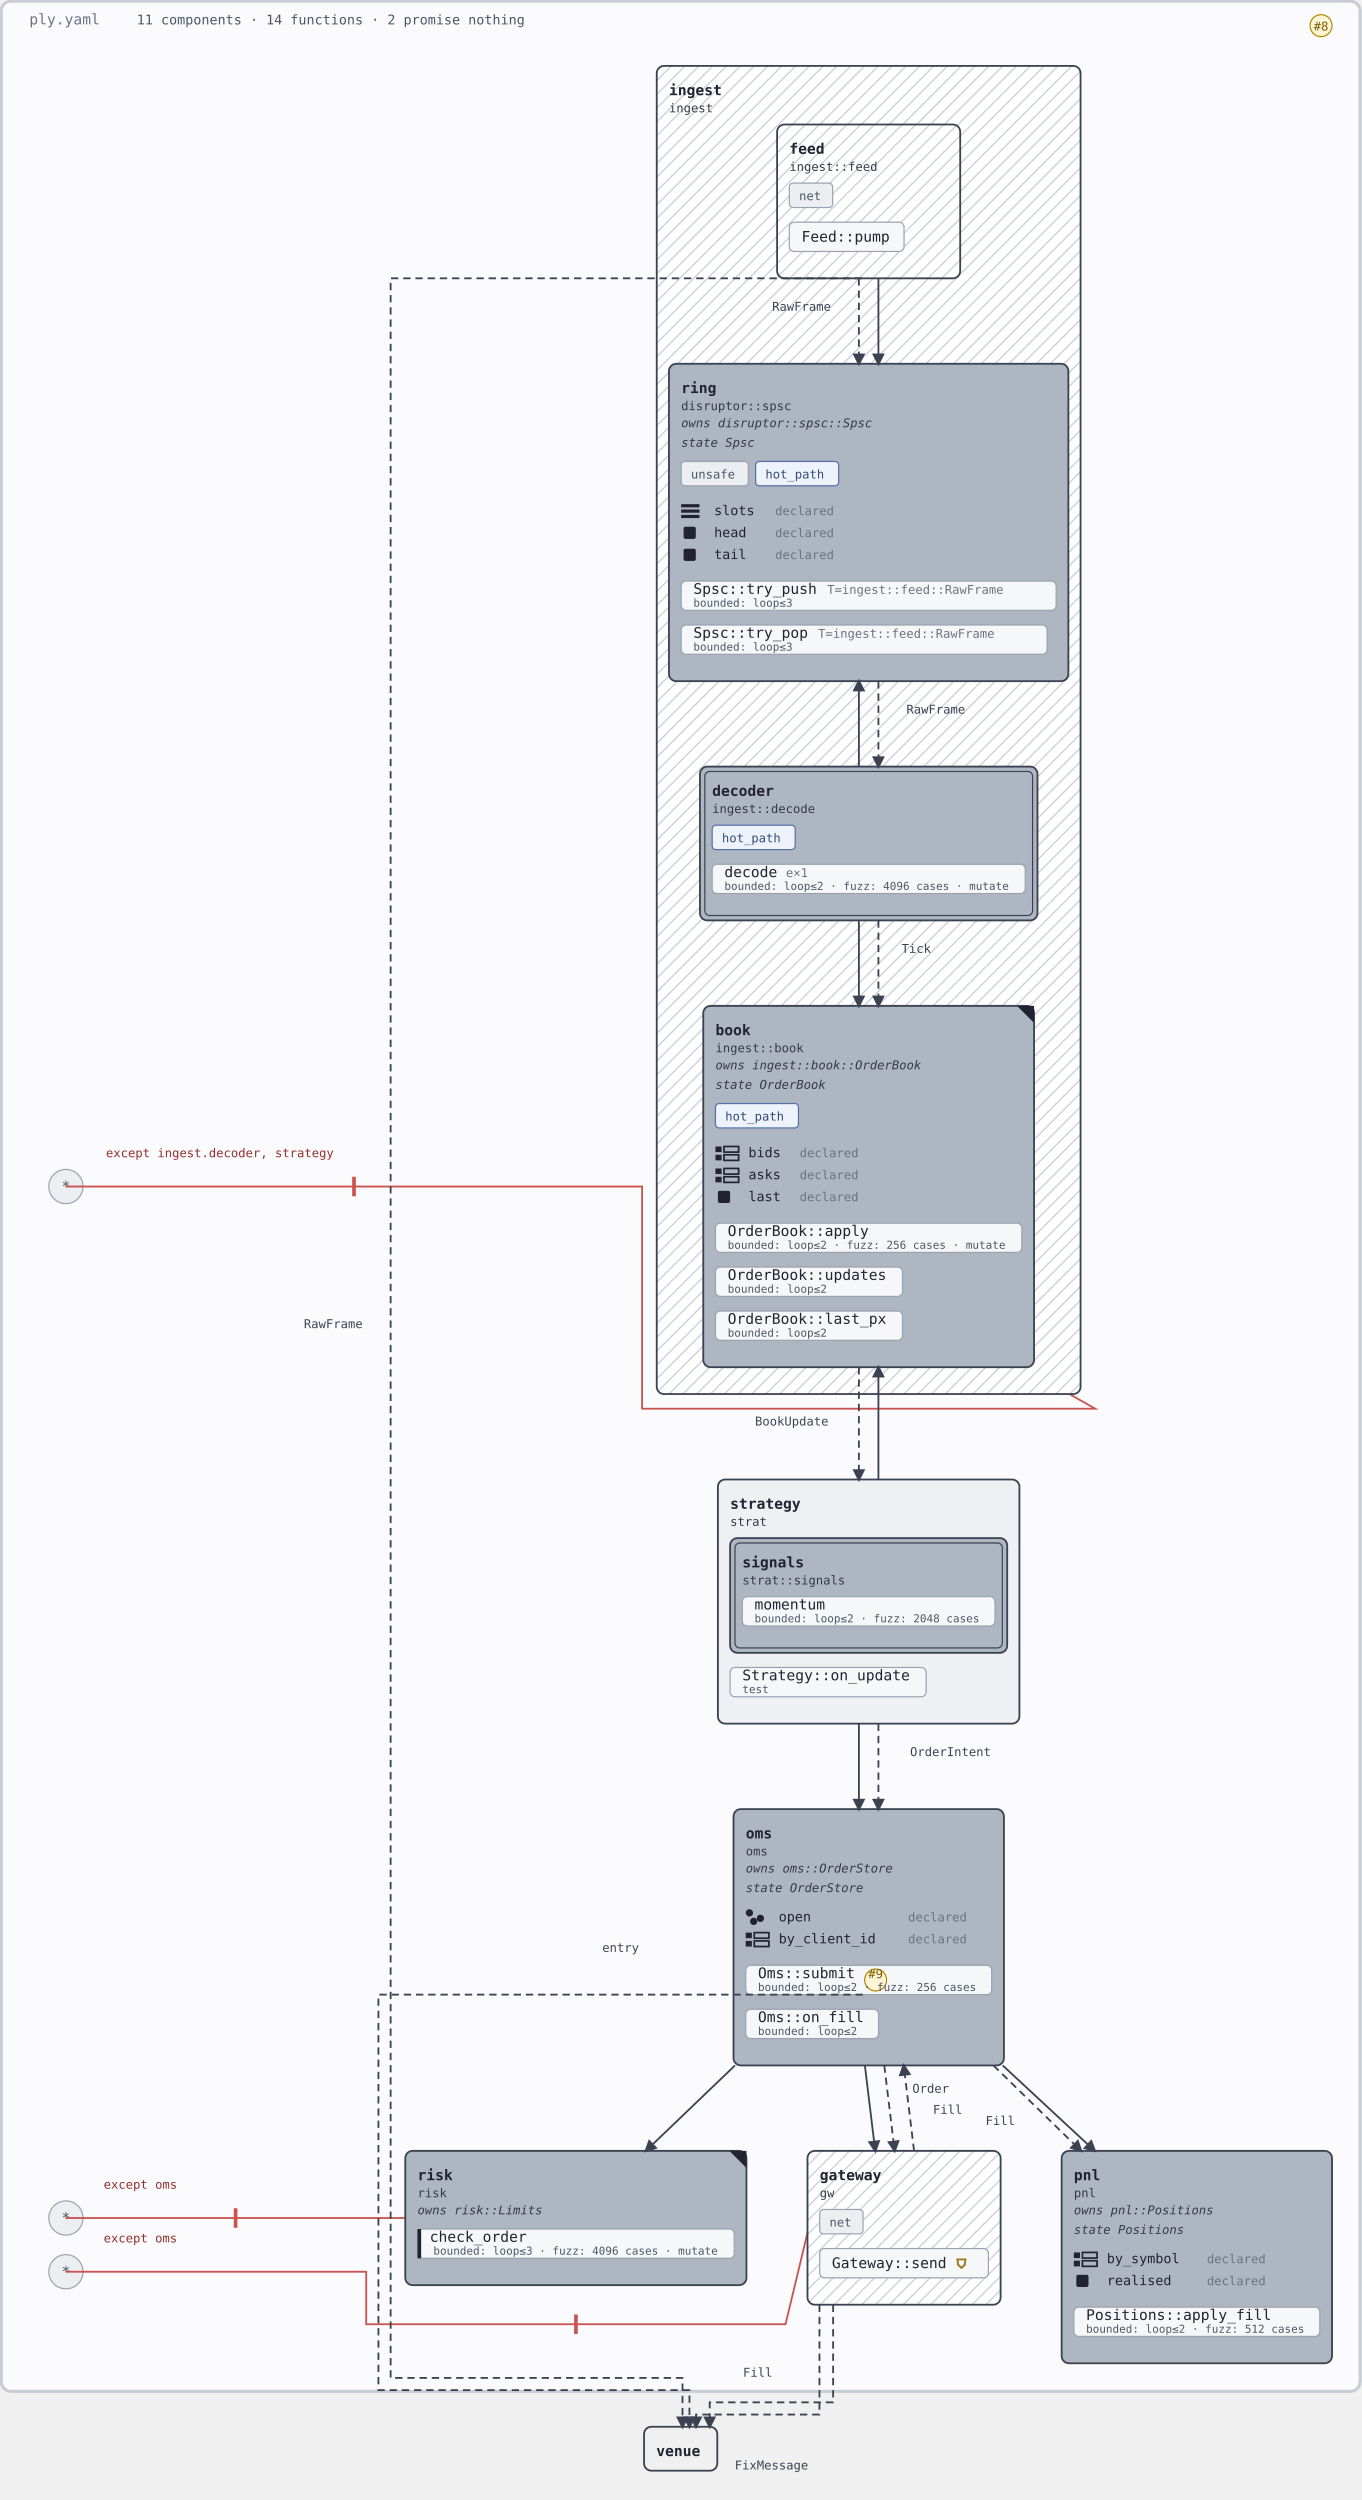
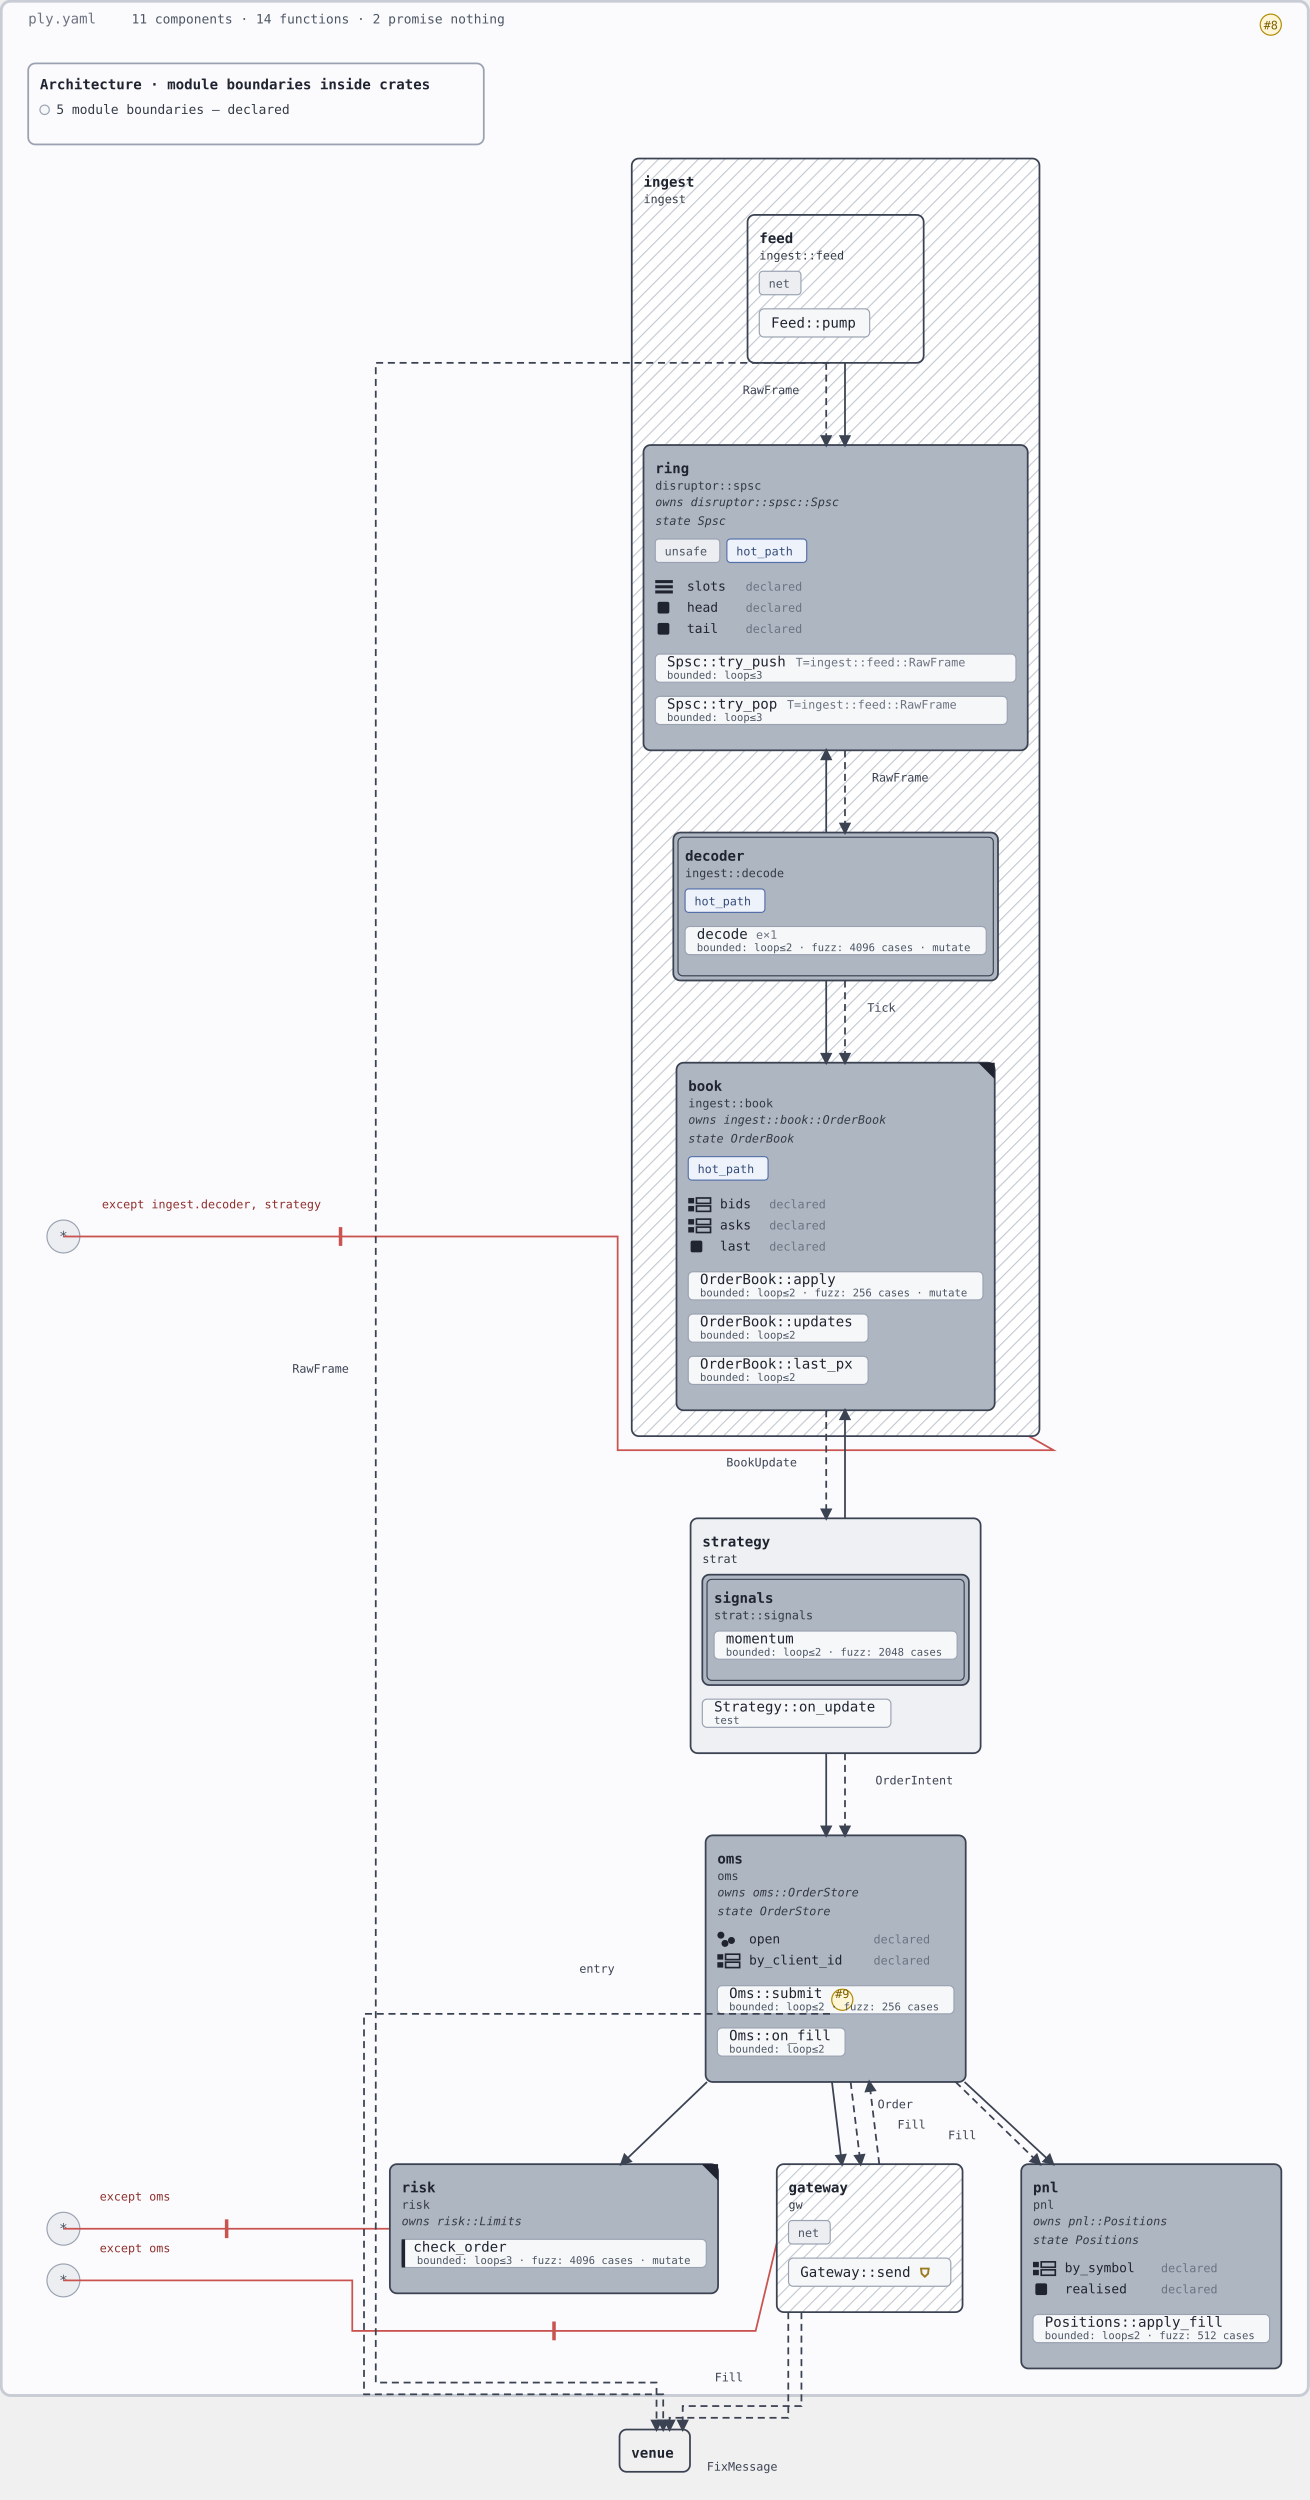
- <svg xmlns="http://www.w3.org/2000/svg" width="1115.2" height="2048.0" viewBox="0 0 1115.2 2048.0" font-family="monospace" font-size="12">
-   <style>.workspace-frame{fill:#fbfbfd;stroke:#c8ccd4;stroke-width:2.5}.workspace-title{fill:#6b7280}.verdict-strip-text{fill:#4b5563;font-size:11px}.component-box{stroke:#3b4252;stroke-width:1.5}.hollow-box{stroke-dasharray:6 4}.collapsed-stack{stroke:#3b4252;stroke-width:1.5}.pure-seal{fill:none;stroke:#3b4252}.strict-notch{fill:#1f2430}.component-name{fill:#1f2430;font-weight:bold}.component-anchor{fill:#333a45;font-size:10px}.component-owns{fill:#333a45;font-size:10px;font-style:italic}.ceiling-unclaimed{fill:url(#unclaimed-hatch)}.ceiling-tested{fill:#eef0f3}.ceiling-fuzzed{fill:#d2d7de}.ceiling-bounded{fill:#aeb6c2}.ceiling-proved{fill:#8792a3}.contract-mark{fill:#1f2430}.fn-clause{font:11px ui-monospace,SFMono-Regular,Menlo,monospace;fill:#3c4658}.cap-badge rect{fill:#eceef2;stroke:#9aa2b1}.cap-badge text{fill:#4b5563;font-size:10px}.profile-tag rect{fill:#eef2fb;stroke:#5570a8}.profile-tag text{fill:#334b78;font-size:10px}.fn-chip-box{fill:#f6f7f9;stroke:#9aa2b1}.fn-chip-box-synth{fill:#ecdff5;stroke:#9aa2b1}.fn-name{fill:#1f2430}.fn-checks{fill:#4b5563;font-size:9px}.fn-check-with{fill:#6b7280;font-size:10px}.fn-examples{fill:#6b7280;font-size:10px}.fn-shield{fill:none;stroke:#9a7a1f;font-size:13px}.unresolved-pin circle,.registry-pin circle{fill:#fff6d8;stroke:#b08900}.pin-label{fill:#7a5c00;font-size:10px;text-anchor:middle}.edge-line{fill:none;stroke:#3b4252;stroke-width:1.5}.edge-label{fill:#3b4252;font-size:10px;text-anchor:middle}.deny-line{fill:none;stroke:#c9534f;stroke-width:1.5}.deny-bar{stroke:#c9534f;stroke-width:3}.deny-except{fill:#8f2f2c;font-size:10px;text-anchor:middle}.any-node circle{fill:#eceef2;stroke:#9aa2b1}.any-label{fill:#4b5563;text-anchor:middle}.external-box{fill:none;stroke:#3b4252;stroke-width:1.5}#arrow path{fill:#3b4252}@media (prefers-color-scheme: dark){.workspace-frame{fill:#15171c;stroke:#333947}.workspace-title{fill:#8b93a1}.verdict-strip-text{fill:#a3abb9}.component-box,.collapsed-stack,.external-box{stroke:#8891a3}.component-name{fill:#e6e9ef}.component-anchor,.component-owns{fill:#98a0ae}.ceiling-unclaimed{fill:url(#unclaimed-hatch-dark)}.ceiling-tested{fill:#242832}.ceiling-fuzzed{fill:#333947}.ceiling-bounded{fill:#464e60}.ceiling-proved{fill:#5b6479}.contract-mark{fill:#c8cede}.fn-clause{fill:#aab3c4}.cap-badge rect{fill:#252a35;stroke:#6d7686}.cap-badge text{fill:#b6bdca}.profile-tag rect{fill:#1d2532;stroke:#5570a8}.profile-tag text{fill:#9fb6dd}.fn-chip-box{fill:#1c1f27;stroke:#6d7686}.fn-chip-box-synth{fill:#2a2033;stroke:#6d7686}.fn-name{fill:#e6e9ef}.fn-checks{fill:#a3abb9}.fn-check-with,.fn-examples{fill:#8b93a1}.pure-seal,.strict-notch{fill:#c8cede}.pure-seal{fill:none;stroke:#c8cede}.edge-line{stroke:#98a0ae}.edge-label{fill:#a3abb9}.deny-line,.deny-bar{stroke:#e8524b}.deny-except{fill:#e8524b}.any-node circle{fill:#252a35;stroke:#6d7686}.any-label{fill:#a3abb9}.unresolved-pin circle,.registry-pin circle{fill:#2e2814;stroke:#d4a72c}.pin-label{fill:#e3c66b}#arrow path{fill:#98a0ae}}.state-glyph-ink{fill:#1f2430}.state-glyph-out{fill:none;stroke:#1f2430;stroke-width:1.4}.state-glyph-front{fill:#fbfbfd}.state-glyph-dashed{stroke-dasharray:3 2.4}.state-glyph-hatched{fill:url(#state-hatch);stroke:#1f2430;stroke-width:1}.state-field-name{fill:#1f2430;font-size:11px}.state-field-type{fill:#6b7280;font-size:10px}@media (prefers-color-scheme: dark){.state-glyph-ink{fill:#c8cede}.state-glyph-out{fill:none;stroke:#c8cede}.state-glyph-front{fill:#15171c}.state-glyph-hatched{fill:url(#state-hatch-dark);stroke:#c8cede;stroke-width:1}.state-field-name{fill:#e6e9ef}.state-field-type{fill:#8b93a1}}</style>
+ <svg xmlns="http://www.w3.org/2000/svg" width="1115.2" height="2129.0" viewBox="0 0 1115.2 2129.0" font-family="monospace" font-size="12">
+   <style>.workspace-frame{fill:#fbfbfd;stroke:#c8ccd4;stroke-width:2.5}.workspace-title{fill:#6b7280}.verdict-strip-text{fill:#4b5563;font-size:11px}.component-box{stroke:#3b4252;stroke-width:1.5}.hollow-box{stroke-dasharray:6 4}.collapsed-stack{stroke:#3b4252;stroke-width:1.5}.pure-seal{fill:none;stroke:#3b4252}.strict-notch{fill:#1f2430}.component-name{fill:#1f2430;font-weight:bold}.component-anchor{fill:#333a45;font-size:10px}.component-owns{fill:#333a45;font-size:10px;font-style:italic}.ceiling-unclaimed{fill:url(#unclaimed-hatch)}.ceiling-tested{fill:#eef0f3}.ceiling-fuzzed{fill:#d2d7de}.ceiling-bounded{fill:#aeb6c2}.ceiling-proved{fill:#8792a3}.contract-mark{fill:#1f2430}.fn-clause{font:11px ui-monospace,SFMono-Regular,Menlo,monospace;fill:#3c4658}.cap-badge rect{fill:#eceef2;stroke:#9aa2b1}.cap-badge text{fill:#4b5563;font-size:10px}.profile-tag rect{fill:#eef2fb;stroke:#5570a8}.profile-tag text{fill:#334b78;font-size:10px}.fn-chip-box{fill:#f6f7f9;stroke:#9aa2b1}.fn-chip-box-synth{fill:#ecdff5;stroke:#9aa2b1}.fn-name{fill:#1f2430}.fn-checks{fill:#4b5563;font-size:9px}.fn-check-with{fill:#6b7280;font-size:10px}.fn-examples{fill:#6b7280;font-size:10px}.fn-shield{fill:none;stroke:#9a7a1f;font-size:13px}.unresolved-pin circle,.registry-pin circle{fill:#fff6d8;stroke:#b08900}.pin-label{fill:#7a5c00;font-size:10px;text-anchor:middle}.edge-line{fill:none;stroke:#3b4252;stroke-width:1.5}.edge-label{fill:#3b4252;font-size:10px;text-anchor:middle}.deny-line{fill:none;stroke:#c9534f;stroke-width:1.5}.deny-bar{stroke:#c9534f;stroke-width:3}.deny-except{fill:#8f2f2c;font-size:10px;text-anchor:middle}.any-node circle{fill:#eceef2;stroke:#9aa2b1}.any-label{fill:#4b5563;text-anchor:middle}.external-box{fill:none;stroke:#3b4252;stroke-width:1.5}#arrow path{fill:#3b4252}@media (prefers-color-scheme: dark){.workspace-frame{fill:#15171c;stroke:#333947}.workspace-title{fill:#8b93a1}.verdict-strip-text{fill:#a3abb9}.component-box,.collapsed-stack,.external-box{stroke:#8891a3}.component-name{fill:#e6e9ef}.component-anchor,.component-owns{fill:#98a0ae}.ceiling-unclaimed{fill:url(#unclaimed-hatch-dark)}.ceiling-tested{fill:#242832}.ceiling-fuzzed{fill:#333947}.ceiling-bounded{fill:#464e60}.ceiling-proved{fill:#5b6479}.contract-mark{fill:#c8cede}.fn-clause{fill:#aab3c4}.cap-badge rect{fill:#252a35;stroke:#6d7686}.cap-badge text{fill:#b6bdca}.profile-tag rect{fill:#1d2532;stroke:#5570a8}.profile-tag text{fill:#9fb6dd}.fn-chip-box{fill:#1c1f27;stroke:#6d7686}.fn-chip-box-synth{fill:#2a2033;stroke:#6d7686}.fn-name{fill:#e6e9ef}.fn-checks{fill:#a3abb9}.fn-check-with,.fn-examples{fill:#8b93a1}.pure-seal,.strict-notch{fill:#c8cede}.pure-seal{fill:none;stroke:#c8cede}.edge-line{stroke:#98a0ae}.edge-label{fill:#a3abb9}.deny-line,.deny-bar{stroke:#e8524b}.deny-except{fill:#e8524b}.any-node circle{fill:#252a35;stroke:#6d7686}.any-label{fill:#a3abb9}.unresolved-pin circle,.registry-pin circle{fill:#2e2814;stroke:#d4a72c}.pin-label{fill:#e3c66b}#arrow path{fill:#98a0ae}}.state-glyph-ink{fill:#1f2430}.state-glyph-out{fill:none;stroke:#1f2430;stroke-width:1.4}.state-glyph-front{fill:#fbfbfd}.state-glyph-dashed{stroke-dasharray:3 2.4}.state-glyph-hatched{fill:url(#state-hatch);stroke:#1f2430;stroke-width:1}.state-field-name{fill:#1f2430;font-size:11px}.state-field-type{fill:#6b7280;font-size:10px}@media (prefers-color-scheme: dark){.state-glyph-ink{fill:#c8cede}.state-glyph-out{fill:none;stroke:#c8cede}.state-glyph-front{fill:#15171c}.state-glyph-hatched{fill:url(#state-hatch-dark);stroke:#c8cede;stroke-width:1}.state-field-name{fill:#e6e9ef}.state-field-type{fill:#8b93a1}}.architecture-scope-box{fill:none;stroke:#9aa2b1;stroke-width:1.5}.architecture-scope-title{fill:#1f2430;font-weight:bold}.architecture-scope-text{fill:#333a45;font-size:11px}.architecture-scope-mark-declared{fill:#f6f7f9;stroke:#9aa2b1}@media (prefers-color-scheme: dark){.architecture-scope-box{stroke:#6d7686}.architecture-scope-title{fill:#e6e9ef}.architecture-scope-text{fill:#aab3c4}.architecture-scope-mark-declared{fill:#1c1f27;stroke:#6d7686}}</style>
  <defs>
    <marker id="arrow" viewBox="0 0 10 10" refX="8" refY="5" markerWidth="7" markerHeight="7" orient="auto-start-reverse">
      <path d="M 0 0 L 10 5 L 0 10 z" />
    </marker>
    <pattern id="unclaimed-hatch" patternUnits="userSpaceOnUse" width="8" height="8" patternTransform="rotate(45)">
      <rect width="8" height="8" fill="#fff" />
      <line x1="0" y1="0" x2="0" y2="8" stroke="#c8ccd4" stroke-width="2" />
    </pattern>
    <pattern id="unclaimed-hatch-dark" patternUnits="userSpaceOnUse" width="8" height="8" patternTransform="rotate(45)">
      <rect width="8" height="8" fill="#15171c" />
      <line x1="0" y1="0" x2="0" y2="8" stroke="#4a5262" stroke-width="2" />
    </pattern>
    <pattern id="state-hatch" patternUnits="userSpaceOnUse" width="4" height="4" patternTransform="rotate(-45)">
      <rect width="4" height="4" fill="#fff" />
      <rect width="1.4" height="4" fill="#c8ccd4" />
    </pattern>
    <pattern id="state-hatch-dark" patternUnits="userSpaceOnUse" width="4" height="4" patternTransform="rotate(-45)">
      <rect width="4" height="4" fill="#15171c" />
      <rect width="1.4" height="4" fill="#4a5262" />
    </pattern>
  </defs>
-   <rect class="workspace-frame" x="1" y="1" width="1113.2" height="1958.0" rx="8" />
+   <rect class="workspace-frame" x="1" y="1" width="1113.2" height="2039.0" rx="8" />
  <g>
    <text class="workspace-title" x="24.0" y="20">ply.yaml</text>
  </g>
  <g class="verdict-strip">
    <text class="verdict-strip-text" x="112.0" y="20">11 components · 14 functions · 2 promise nothing</text>
  </g>
+   <g transform="translate(24.0,54.0)">
+     <g class="architecture-scope">
+       <rect class="architecture-scope-box" x="0" y="0" width="388.0" height="69.0" rx="6" />
+       <text class="architecture-scope-title" x="10.0" y="22.0">Architecture · module boundaries inside crates</text>
+       <g class="architecture-scope-row">
+         <circle class="architecture-scope-mark-declared" cx="14.0" cy="39.5" r="4" />
+         <text class="architecture-scope-text" x="24.0" y="43.0">5 module boundaries — declared</text>
+       </g>
+     </g>
+   </g>
  <g class="any-node">
-     <circle cx="54.0" cy="972.0" r="14.0" />
-     <text class="any-label" x="54.0" y="976.0">*</text>
+     <circle cx="54.0" cy="1053.0" r="14.0" />
+     <text class="any-label" x="54.0" y="1057.0">*</text>
  </g>
  <g class="deny-rule">
-     <path class="deny-line" d="M 54.0 972.0 L 526.0 972.0 L 526.0 1154.0 L 897.2 1154.0 L 576.1 972.0" />
-     <line class="deny-bar" x1="290.0" y1="964.0" x2="290.0" y2="980.0" />
-     <text class="deny-except" x="180.1" y="948.0">except ingest.decoder, strategy</text>
+     <path class="deny-line" d="M 54.0 1053.0 L 526.0 1053.0 L 526.0 1235.0 L 897.2 1235.0 L 576.1 1053.0" />
+     <line class="deny-bar" x1="290.0" y1="1045.0" x2="290.0" y2="1061.0" />
+     <text class="deny-except" x="180.1" y="1029.0">except ingest.decoder, strategy</text>
  </g>
  <g class="any-node">
-     <circle cx="54.0" cy="1817.0" r="14.0" />
-     <text class="any-label" x="54.0" y="1821.0">*</text>
+     <circle cx="54.0" cy="1898.0" r="14.0" />
+     <text class="any-label" x="54.0" y="1902.0">*</text>
  </g>
  <g class="deny-rule">
-     <path class="deny-line" d="M 54.0 1817.0 L 332.0 1817.0" />
-     <line class="deny-bar" x1="193.0" y1="1809.0" x2="193.0" y2="1825.0" />
-     <text class="deny-except" x="115.0" y="1793.0">except oms</text>
+     <path class="deny-line" d="M 54.0 1898.0 L 332.0 1898.0" />
+     <line class="deny-bar" x1="193.0" y1="1890.0" x2="193.0" y2="1906.0" />
+     <text class="deny-except" x="115.0" y="1874.0">except oms</text>
  </g>
  <g class="any-node">
-     <circle cx="54.0" cy="1861.0" r="14.0" />
-     <text class="any-label" x="54.0" y="1865.0">*</text>
+     <circle cx="54.0" cy="1942.0" r="14.0" />
+     <text class="any-label" x="54.0" y="1946.0">*</text>
  </g>
  <g class="deny-rule">
-     <path class="deny-line" d="M 54.0 1861.0 L 300.0 1861.0 L 300.0 1904.0 L 643.5 1904.0 L 661.5 1829.1" />
-     <line class="deny-bar" x1="471.8" y1="1896.0" x2="471.8" y2="1912.0" />
-     <text class="deny-except" x="115.0" y="1837.0">except oms</text>
+     <path class="deny-line" d="M 54.0 1942.0 L 300.0 1942.0 L 300.0 1985.0 L 643.5 1985.0 L 661.5 1910.1" />
+     <line class="deny-bar" x1="471.8" y1="1977.0" x2="471.8" y2="1993.0" />
+     <text class="deny-except" x="115.0" y="1918.0">except oms</text>
  </g>
  <g class="registry-pin">
    <circle cx="1082.2" cy="21.0" r="9.0" />
    <text class="pin-label" x="1082.2" y="25.0">#8</text>
  </g>
-   <g transform="translate(538.0,54.0)">
+   <g transform="translate(538.0,135.0)">
    <g class="component" data-name="ingest">
      <rect class="component-box ceiling-unclaimed" x="0" y="0" width="347.2" height="1088.0" rx="6" />
      <text class="component-name" x="10.0" y="24.0">ingest</text>
      <text class="component-anchor" x="10.0" y="38.0">ingest</text>
      <g transform="translate(98.6,48.0)">
        <g class="component" data-name="feed">
          <rect class="component-box ceiling-unclaimed" x="0" y="0" width="150.0" height="126.0" rx="6" />
          <text class="component-name" x="10.0" y="24.0">feed</text>
          <text class="component-anchor" x="10.0" y="38.0">ingest::feed</text>
          <g class="cap-badge">
            <rect x="10.0" y="48.0" width="35.5" height="20.0" rx="3" />
            <text x="18.0" y="62.0">net</text>
          </g>
          <g transform="translate(10.0,80.0)">
            <g class="fn-chip" data-fn="Feed::pump">
              <rect class="fn-chip-box" x="0" y="0" width="94.0" height="24.0" rx="4" />
              <text class="fn-name" x="10.0" y="16.0">Feed::pump</text>
            </g>
          </g>
        </g>
      </g>
      <g transform="translate(10.0,244.0)">
        <g class="component" data-name="ring">
          <rect class="component-box ceiling-bounded" x="0" y="0" width="327.2" height="260.0" rx="6" />
          <text class="component-name" x="10.0" y="24.0">ring</text>
          <text class="component-anchor" x="10.0" y="38.0">disruptor::spsc</text>
          <text class="component-owns" x="10.0" y="52.0">owns disruptor::spsc::Spsc</text>
          <text class="component-owns" x="10.0" y="68.0">state Spsc</text>
          <g class="cap-badge">
            <rect x="10.0" y="80.0" width="55.0" height="20.0" rx="3" />
            <text x="18.0" y="94.0">unsafe</text>
          </g>
          <g class="profile-tag">
            <rect x="71.0" y="80.0" width="68.0" height="20.0" rx="3" />
            <text x="79.0" y="94.0">hot_path</text>
          </g>
          <g class="state-field" data-field="slots">
            <rect class="state-glyph-ink" x="10.0" y="115.0" width="15" height="2.6" />
            <rect class="state-glyph-ink" x="10.0" y="119.4" width="15" height="2.6" />
            <rect class="state-glyph-ink" x="10.0" y="123.8" width="15" height="2.6" />
            <text class="state-field-name" x="37.0" y="124.0">slots</text>
            <text class="state-field-type" x="87.0" y="124.0">declared</text>
          </g>
          <g class="state-field" data-field="head">
            <rect class="state-glyph-ink" x="12.0" y="133.5" width="10" height="10" rx="1.5" />
            <text class="state-field-name" x="37.0" y="142.0">head</text>
            <text class="state-field-type" x="87.0" y="142.0">declared</text>
          </g>
          <g class="state-field" data-field="tail">
            <rect class="state-glyph-ink" x="12.0" y="151.5" width="10" height="10" rx="1.5" />
            <text class="state-field-name" x="37.0" y="160.0">tail</text>
            <text class="state-field-type" x="87.0" y="160.0">declared</text>
          </g>
          <g transform="translate(10.0,178.0)">
            <g class="fn-chip" data-fn="Spsc::try_push">
              <rect class="fn-chip-box" x="0" y="0" width="307.2" height="24.0" rx="4" />
              <text class="fn-name" x="10.0" y="10.5">Spsc::try_push</text>
              <text class="fn-check-with" x="119.6" y="10.5">T=ingest::feed::RawFrame</text>
              <text class="fn-checks" x="10.0" y="21.0">bounded: loop≤3</text>
            </g>
          </g>
          <g transform="translate(10.0,214.0)">
            <g class="fn-chip" data-fn="Spsc::try_pop">
              <rect class="fn-chip-box" x="0" y="0" width="299.8" height="24.0" rx="4" />
              <text class="fn-name" x="10.0" y="10.5">Spsc::try_pop</text>
              <text class="fn-check-with" x="112.2" y="10.5">T=ingest::feed::RawFrame</text>
              <text class="fn-checks" x="10.0" y="21.0">bounded: loop≤3</text>
            </g>
          </g>
        </g>
      </g>
      <g transform="translate(35.4,574.0)">
        <g class="component" data-name="decoder">
          <rect class="component-box ceiling-bounded" x="0" y="0" width="276.5" height="126.0" rx="6" />
          <rect class="pure-seal" x="4" y="4" width="268.5" height="118.0" rx="4" />
          <text class="component-name" x="10.0" y="24.0">decoder</text>
          <text class="component-anchor" x="10.0" y="38.0">ingest::decode</text>
          <g class="profile-tag">
            <rect x="10.0" y="48.0" width="68.0" height="20.0" rx="3" />
            <text x="18.0" y="62.0">hot_path</text>
          </g>
          <g transform="translate(10.0,80.0)">
            <g class="fn-chip" data-fn="decode">
              <rect class="fn-chip-box" x="0" y="0" width="256.5" height="24.0" rx="4" />
              <text class="fn-name" x="10.0" y="10.5">decode</text>
              <text class="fn-examples" x="60.4" y="10.5">e×1</text>
              <text class="fn-checks" x="10.0" y="21.0">bounded: loop≤2 · fuzz: 4096 cases · mutate</text>
            </g>
          </g>
        </g>
      </g>
      <g transform="translate(38.1,770.0)">
        <g class="component" data-name="book">
          <rect class="component-box ceiling-bounded" x="0" y="0" width="271.0" height="296.0" rx="6" />
          <path class="strict-notch" d="M 257.0 0 L 271.0 0 L 271.0 14.0 Z" />
          <text class="component-name" x="10.0" y="24.0">book</text>
          <text class="component-anchor" x="10.0" y="38.0">ingest::book</text>
          <text class="component-owns" x="10.0" y="52.0">owns ingest::book::OrderBook</text>
          <text class="component-owns" x="10.0" y="68.0">state OrderBook</text>
          <g class="profile-tag">
            <rect x="10.0" y="80.0" width="68.0" height="20.0" rx="3" />
            <text x="18.0" y="94.0">hot_path</text>
          </g>
          <g class="state-field" data-field="bids">
            <rect class="state-glyph-ink" x="10.0" y="115.2" width="5" height="4.6" />
            <rect class="state-glyph-out" x="17.0" y="115.2" width="12" height="4.6" />
            <rect class="state-glyph-ink" x="10.0" y="122.0" width="5" height="4.6" />
            <rect class="state-glyph-out" x="17.0" y="122.0" width="12" height="4.6" />
            <text class="state-field-name" x="37.0" y="124.0">bids</text>
            <text class="state-field-type" x="79.0" y="124.0">declared</text>
          </g>
          <g class="state-field" data-field="asks">
            <rect class="state-glyph-ink" x="10.0" y="133.2" width="5" height="4.6" />
            <rect class="state-glyph-out" x="17.0" y="133.2" width="12" height="4.6" />
            <rect class="state-glyph-ink" x="10.0" y="140.0" width="5" height="4.6" />
            <rect class="state-glyph-out" x="17.0" y="140.0" width="12" height="4.6" />
            <text class="state-field-name" x="37.0" y="142.0">asks</text>
            <text class="state-field-type" x="79.0" y="142.0">declared</text>
          </g>
          <g class="state-field" data-field="last">
            <rect class="state-glyph-ink" x="12.0" y="151.5" width="10" height="10" rx="1.5" />
            <text class="state-field-name" x="37.0" y="160.0">last</text>
            <text class="state-field-type" x="79.0" y="160.0">declared</text>
          </g>
          <g transform="translate(10.0,178.0)">
            <g class="fn-chip" data-fn="OrderBook::apply">
              <rect class="fn-chip-box" x="0" y="0" width="251.0" height="24.0" rx="4" />
              <text class="fn-name" x="10.0" y="10.5">OrderBook::apply</text>
              <text class="fn-checks" x="10.0" y="21.0">bounded: loop≤2 · fuzz: 256 cases · mutate</text>
            </g>
          </g>
          <g transform="translate(10.0,214.0)">
            <g class="fn-chip" data-fn="OrderBook::updates">
              <rect class="fn-chip-box" x="0" y="0" width="153.2" height="24.0" rx="4" />
              <text class="fn-name" x="10.0" y="10.5">OrderBook::updates</text>
              <text class="fn-checks" x="10.0" y="21.0">bounded: loop≤2</text>
            </g>
          </g>
          <g transform="translate(10.0,250.0)">
            <g class="fn-chip" data-fn="OrderBook::last_px">
              <rect class="fn-chip-box" x="0" y="0" width="153.2" height="24.0" rx="4" />
              <text class="fn-name" x="10.0" y="10.5">OrderBook::last_px</text>
              <text class="fn-checks" x="10.0" y="21.0">bounded: loop≤2</text>
            </g>
          </g>
        </g>
      </g>
    </g>
  </g>
-   <g transform="translate(588.1,1212.0)">
+   <g transform="translate(588.1,1293.0)">
    <g class="component" data-name="strategy">
      <rect class="component-box ceiling-tested" x="0" y="0" width="247.0" height="200.0" rx="6" />
      <text class="component-name" x="10.0" y="24.0">strategy</text>
      <text class="component-anchor" x="10.0" y="38.0">strat</text>
      <g transform="translate(10.0,48.0)">
        <g class="component" data-name="signals">
          <rect class="component-box ceiling-bounded" x="0" y="0" width="227.0" height="94.0" rx="6" />
          <rect class="pure-seal" x="4" y="4" width="219.0" height="86.0" rx="4" />
          <text class="component-name" x="10.0" y="24.0">signals</text>
          <text class="component-anchor" x="10.0" y="38.0">strat::signals</text>
          <g transform="translate(10.0,48.0)">
            <g class="fn-chip" data-fn="momentum">
              <rect class="fn-chip-box" x="0" y="0" width="207.0" height="24.0" rx="4" />
              <text class="fn-name" x="10.0" y="10.5">momentum</text>
              <text class="fn-checks" x="10.0" y="21.0">bounded: loop≤2 · fuzz: 2048 cases</text>
            </g>
          </g>
        </g>
      </g>
      <g transform="translate(10.0,154.0)">
        <g class="fn-chip" data-fn="Strategy::on_update">
          <rect class="fn-chip-box" x="0" y="0" width="160.6" height="24.0" rx="4" />
          <text class="fn-name" x="10.0" y="10.5">Strategy::on_update</text>
          <text class="fn-checks" x="10.0" y="21.0">test</text>
        </g>
      </g>
    </g>
  </g>
-   <g transform="translate(332.0,1762.0)">
+   <g transform="translate(332.0,1843.0)">
    <g class="component" data-name="risk">
      <rect class="component-box ceiling-bounded" x="0" y="0" width="279.5" height="110.0" rx="6" />
      <path class="strict-notch" d="M 265.5 0 L 279.5 0 L 279.5 14.0 Z" />
      <text class="component-name" x="10.0" y="24.0">risk</text>
      <text class="component-anchor" x="10.0" y="38.0">risk</text>
      <text class="component-owns" x="10.0" y="52.0">owns risk::Limits</text>
      <g transform="translate(10.0,64.0)">
        <g class="fn-chip" data-fn="check_order">
          <rect class="fn-chip-box" x="0" y="0" width="259.5" height="24.0" rx="4" />
          <rect class="contract-mark" x="0" y="0" width="3.0" height="24.0" />
          <text class="fn-name" x="10.0" y="10.5">check_order</text>
          <text class="fn-checks" x="13.0" y="21.0">bounded: loop≤3 · fuzz: 4096 cases · mutate</text>
        </g>
      </g>
    </g>
  </g>
-   <g transform="translate(600.9,1482.0)">
+   <g transform="translate(600.9,1563.0)">
    <g class="component" data-name="oms">
      <rect class="component-box ceiling-bounded" x="0" y="0" width="221.5" height="210.0" rx="6" />
      <text class="component-name" x="10.0" y="24.0">oms</text>
      <text class="component-anchor" x="10.0" y="38.0">oms</text>
      <text class="component-owns" x="10.0" y="52.0">owns oms::OrderStore</text>
      <text class="component-owns" x="10.0" y="68.0">state OrderStore</text>
      <g class="state-field" data-field="open">
        <rect class="state-glyph-ink" x="10.0" y="82.0" width="6" height="6" rx="3" />
        <rect class="state-glyph-ink" x="19.0" y="86.5" width="6" height="6" rx="3" />
        <rect class="state-glyph-ink" x="13.5" y="89.0" width="6" height="6" rx="3" />
        <text class="state-field-name" x="37.0" y="92.0">open</text>
        <text class="state-field-type" x="143.0" y="92.0">declared</text>
      </g>
      <g class="state-field" data-field="by_client_id">
        <rect class="state-glyph-ink" x="10.0" y="101.2" width="5" height="4.6" />
        <rect class="state-glyph-out" x="17.0" y="101.2" width="12" height="4.6" />
        <rect class="state-glyph-ink" x="10.0" y="108.0" width="5" height="4.6" />
        <rect class="state-glyph-out" x="17.0" y="108.0" width="12" height="4.6" />
        <text class="state-field-name" x="37.0" y="110.0">by_client_id</text>
        <text class="state-field-type" x="143.0" y="110.0">declared</text>
      </g>
      <g transform="translate(10.0,128.0)">
        <g class="fn-chip" data-fn="Oms::submit">
          <rect class="fn-chip-box" x="0" y="0" width="201.5" height="24.0" rx="4" />
          <text class="fn-name" x="10.0" y="10.5">Oms::submit</text>
          <g class="unresolved-pin">
            <circle cx="106.4" cy="12.0" r="9.0" />
            <text class="pin-label" x="106.4" y="10.5">#9</text>
          </g>
          <text class="fn-checks" x="10.0" y="21.0">bounded: loop≤2 · fuzz: 256 cases</text>
        </g>
      </g>
      <g transform="translate(10.0,164.0)">
        <g class="fn-chip" data-fn="Oms::on_fill">
          <rect class="fn-chip-box" x="0" y="0" width="108.8" height="24.0" rx="4" />
          <text class="fn-name" x="10.0" y="10.5">Oms::on_fill</text>
          <text class="fn-checks" x="10.0" y="21.0">bounded: loop≤2</text>
        </g>
      </g>
    </g>
  </g>
-   <g transform="translate(661.5,1762.0)">
+   <g transform="translate(661.5,1843.0)">
    <g class="component" data-name="gateway">
      <rect class="component-box ceiling-unclaimed" x="0" y="0" width="158.2" height="126.0" rx="6" />
      <text class="component-name" x="10.0" y="24.0">gateway</text>
      <text class="component-anchor" x="10.0" y="38.0">gw</text>
      <g class="cap-badge">
        <rect x="10.0" y="48.0" width="35.5" height="20.0" rx="3" />
        <text x="18.0" y="62.0">net</text>
      </g>
      <g transform="translate(10.0,80.0)">
        <g class="fn-chip" data-fn="Gateway::send">
          <rect class="fn-chip-box" x="0" y="0" width="138.2" height="24.0" rx="4" />
          <text class="fn-name" x="10.0" y="16.0">Gateway::send</text>
          <g class="fn-shield">
            <text x="112.2" y="16.0">⛉</text>
          </g>
        </g>
      </g>
    </g>
  </g>
-   <g transform="translate(869.7,1762.0)">
+   <g transform="translate(869.7,1843.0)">
    <g class="component" data-name="pnl">
      <rect class="component-box ceiling-bounded" x="0" y="0" width="221.5" height="174.0" rx="6" />
      <text class="component-name" x="10.0" y="24.0">pnl</text>
      <text class="component-anchor" x="10.0" y="38.0">pnl</text>
      <text class="component-owns" x="10.0" y="52.0">owns pnl::Positions</text>
      <text class="component-owns" x="10.0" y="68.0">state Positions</text>
      <g class="state-field" data-field="by_symbol">
        <rect class="state-glyph-ink" x="10.0" y="83.2" width="5" height="4.6" />
        <rect class="state-glyph-out" x="17.0" y="83.2" width="12" height="4.6" />
        <rect class="state-glyph-ink" x="10.0" y="90.0" width="5" height="4.6" />
        <rect class="state-glyph-out" x="17.0" y="90.0" width="12" height="4.6" />
        <text class="state-field-name" x="37.0" y="92.0">by_symbol</text>
        <text class="state-field-type" x="119.0" y="92.0">declared</text>
      </g>
      <g class="state-field" data-field="realised">
        <rect class="state-glyph-ink" x="12.0" y="101.5" width="10" height="10" rx="1.5" />
        <text class="state-field-name" x="37.0" y="110.0">realised</text>
        <text class="state-field-type" x="119.0" y="110.0">declared</text>
      </g>
      <g transform="translate(10.0,128.0)">
        <g class="fn-chip" data-fn="Positions::apply_fill">
          <rect class="fn-chip-box" x="0" y="0" width="201.5" height="24.0" rx="4" />
          <text class="fn-name" x="10.0" y="10.5">Positions::apply_fill</text>
          <text class="fn-checks" x="10.0" y="21.0">bounded: loop≤2 · fuzz: 512 cases</text>
        </g>
      </g>
    </g>
  </g>
  <g class="edge-call">
-     <path class="edge-line" d="M 719.6 228.0 L 719.6 298.0" marker-end="url(#arrow)" />
-   </g>
-   <g class="edge-call">
-     <path class="edge-line" d="M 703.6 628.0 L 703.6 558.0" marker-end="url(#arrow)" />
-   </g>
-   <g class="edge-call">
-     <path class="edge-line" d="M 703.6 754.0 L 703.6 824.0" marker-end="url(#arrow)" />
-   </g>
-   <g class="edge-flow">
-     <path class="edge-line" stroke-dasharray="6 4" d="M 703.6 228.0 L 703.6 298.0" marker-end="url(#arrow)" />
-     <text class="edge-label" x="656.6" y="254.6">RawFrame</text>
-   </g>
-   <g class="edge-flow">
-     <path class="edge-line" stroke-dasharray="6 4" d="M 719.6 558.0 L 719.6 628.0" marker-end="url(#arrow)" />
-     <text class="edge-label" x="766.6" y="584.6">RawFrame</text>
-   </g>
-   <g class="edge-flow">
-     <path class="edge-line" stroke-dasharray="6 4" d="M 719.6 754.0 L 719.6 824.0" marker-end="url(#arrow)" />
-     <text class="edge-label" x="750.6" y="780.6">Tick</text>
-   </g>
-   <g class="edge-call">
-     <path class="edge-line" d="M 719.6 1212.0 L 719.6 1120.0" marker-end="url(#arrow)" />
-   </g>
-   <g class="edge-call">
-     <path class="edge-line" d="M 703.6 1412.0 L 703.6 1482.0" marker-end="url(#arrow)" />
-   </g>
-   <g class="edge-call">
-     <path class="edge-line" d="M 602.1 1692.0 L 529.1 1762.0" marker-end="url(#arrow)" />
-   </g>
-   <g class="edge-call">
-     <path class="edge-line" d="M 708.5 1692.0 L 717.0 1762.0" marker-end="url(#arrow)" />
-   </g>
-   <g class="edge-call">
-     <path class="edge-line" d="M 821.4 1692.0 L 896.8 1762.0" marker-end="url(#arrow)" />
-   </g>
-   <g class="edge-flow">
-     <path class="edge-line" stroke-dasharray="6 4" d="M 703.6 1120.0 L 703.6 1212.0" marker-end="url(#arrow)" />
-     <text class="edge-label" x="648.6" y="1167.8">BookUpdate</text>
-   </g>
-   <g class="edge-flow">
-     <path class="edge-line" stroke-dasharray="6 4" d="M 719.6 1412.0 L 719.6 1482.0" marker-end="url(#arrow)" />
-     <text class="edge-label" x="778.6" y="1438.6">OrderIntent</text>
-   </g>
-   <g class="edge-flow">
-     <path class="edge-line" stroke-dasharray="6 4" d="M 724.4 1692.0 L 732.9 1762.0" marker-end="url(#arrow)" />
-     <text class="edge-label" x="762.4" y="1714.4">Order</text>
-   </g>
-   <g class="edge-flow">
-     <path class="edge-line" stroke-dasharray="6 4" d="M 748.8 1762.0 L 740.3 1692.0" marker-end="url(#arrow)" />
-     <text class="edge-label" x="776.3" y="1731.7">Fill</text>
-   </g>
-   <g class="edge-flow">
-     <path class="edge-line" stroke-dasharray="6 4" d="M 813.8 1692.0 L 885.6 1762.0" marker-end="url(#arrow)" />
-     <text class="edge-label" x="819.4" y="1740.8">Fill</text>
-   </g>
-   <g class="edge-flow">
-     <path class="edge-line" stroke-dasharray="6 4" d="M 682.5 1888.0 L 682.5 1968.0 L 581.4 1968.0 L 581.4 1988.0" marker-end="url(#arrow)" />
-     <text class="edge-label" x="632.0" y="2023.0">FixMessage</text>
-   </g>
-   <g class="edge-flow">
-     <path class="edge-line" stroke-dasharray="6 4" d="M 671.3 1888.0 L 671.3 1978.0 L 570.2 1978.0 L 570.2 1988.0" marker-end="url(#arrow)" />
-     <text class="edge-label" x="620.7" y="1947.0">Fill</text>
-   </g>
-   <g class="edge-flow">
-     <path class="edge-line" stroke-dasharray="6 4" d="M 706.3 228.0 L 320.0 228.0 L 320.0 1948.0 L 559.1 1948.0 L 559.1 1988.0" marker-end="url(#arrow)" />
-     <text class="edge-label" x="273.0" y="1088.0">RawFrame</text>
+     <path class="edge-line" d="M 719.6 309.0 L 719.6 379.0" marker-end="url(#arrow)" />
+   </g>
+   <g class="edge-call">
+     <path class="edge-line" d="M 703.6 709.0 L 703.6 639.0" marker-end="url(#arrow)" />
+   </g>
+   <g class="edge-call">
+     <path class="edge-line" d="M 703.6 835.0 L 703.6 905.0" marker-end="url(#arrow)" />
+   </g>
+   <g class="edge-flow">
+     <path class="edge-line" stroke-dasharray="6 4" d="M 703.6 309.0 L 703.6 379.0" marker-end="url(#arrow)" />
+     <text class="edge-label" x="656.6" y="335.6">RawFrame</text>
+   </g>
+   <g class="edge-flow">
+     <path class="edge-line" stroke-dasharray="6 4" d="M 719.6 639.0 L 719.6 709.0" marker-end="url(#arrow)" />
+     <text class="edge-label" x="766.6" y="665.6">RawFrame</text>
+   </g>
+   <g class="edge-flow">
+     <path class="edge-line" stroke-dasharray="6 4" d="M 719.6 835.0 L 719.6 905.0" marker-end="url(#arrow)" />
+     <text class="edge-label" x="750.6" y="861.6">Tick</text>
+   </g>
+   <g class="edge-call">
+     <path class="edge-line" d="M 719.6 1293.0 L 719.6 1201.0" marker-end="url(#arrow)" />
+   </g>
+   <g class="edge-call">
+     <path class="edge-line" d="M 703.6 1493.0 L 703.6 1563.0" marker-end="url(#arrow)" />
+   </g>
+   <g class="edge-call">
+     <path class="edge-line" d="M 602.1 1773.0 L 529.1 1843.0" marker-end="url(#arrow)" />
+   </g>
+   <g class="edge-call">
+     <path class="edge-line" d="M 708.5 1773.0 L 717.0 1843.0" marker-end="url(#arrow)" />
+   </g>
+   <g class="edge-call">
+     <path class="edge-line" d="M 821.4 1773.0 L 896.8 1843.0" marker-end="url(#arrow)" />
+   </g>
+   <g class="edge-flow">
+     <path class="edge-line" stroke-dasharray="6 4" d="M 703.6 1201.0 L 703.6 1293.0" marker-end="url(#arrow)" />
+     <text class="edge-label" x="648.6" y="1248.8">BookUpdate</text>
+   </g>
+   <g class="edge-flow">
+     <path class="edge-line" stroke-dasharray="6 4" d="M 719.6 1493.0 L 719.6 1563.0" marker-end="url(#arrow)" />
+     <text class="edge-label" x="778.6" y="1519.6">OrderIntent</text>
+   </g>
+   <g class="edge-flow">
+     <path class="edge-line" stroke-dasharray="6 4" d="M 724.4 1773.0 L 732.9 1843.0" marker-end="url(#arrow)" />
+     <text class="edge-label" x="762.4" y="1795.4">Order</text>
+   </g>
+   <g class="edge-flow">
+     <path class="edge-line" stroke-dasharray="6 4" d="M 748.8 1843.0 L 740.3 1773.0" marker-end="url(#arrow)" />
+     <text class="edge-label" x="776.3" y="1812.7">Fill</text>
+   </g>
+   <g class="edge-flow">
+     <path class="edge-line" stroke-dasharray="6 4" d="M 813.8 1773.0 L 885.6 1843.0" marker-end="url(#arrow)" />
+     <text class="edge-label" x="819.4" y="1821.8">Fill</text>
+   </g>
+   <g class="edge-flow">
+     <path class="edge-line" stroke-dasharray="6 4" d="M 682.5 1969.0 L 682.5 2049.0 L 581.4 2049.0 L 581.4 2069.0" marker-end="url(#arrow)" />
+     <text class="edge-label" x="632.0" y="2104.0">FixMessage</text>
+   </g>
+   <g class="edge-flow">
+     <path class="edge-line" stroke-dasharray="6 4" d="M 671.3 1969.0 L 671.3 2059.0 L 570.2 2059.0 L 570.2 2069.0" marker-end="url(#arrow)" />
+     <text class="edge-label" x="620.7" y="2028.0">Fill</text>
+   </g>
+   <g class="edge-flow">
+     <path class="edge-line" stroke-dasharray="6 4" d="M 706.3 309.0 L 320.0 309.0 L 320.0 2029.0 L 559.1 2029.0 L 559.1 2069.0" marker-end="url(#arrow)" />
+     <text class="edge-label" x="273.0" y="1169.0">RawFrame</text>
  </g>
  <g class="edge-entry">
-     <path class="edge-line" stroke-dasharray="6 4" d="M 706.8 1634.0 L 310.0 1634.0 L 310.0 1958.0 L 564.8 1958.0 L 564.8 1988.0" marker-end="url(#arrow)" />
-     <text class="edge-label" x="508.4" y="1599.0">entry</text>
-   </g>
-   <g transform="translate(527.6,1988.0)">
+     <path class="edge-line" stroke-dasharray="6 4" d="M 706.8 1715.0 L 310.0 1715.0 L 310.0 2039.0 L 564.8 2039.0 L 564.8 2069.0" marker-end="url(#arrow)" />
+     <text class="edge-label" x="508.4" y="1680.0">entry</text>
+   </g>
+   <g transform="translate(527.6,2069.0)">
    <g class="external" data-name="venue">
      <rect class="external-box" x="0" y="0" width="60.0" height="36.0" rx="6" />
      <text class="component-name" x="10.0" y="24.0">venue</text>
    </g>
  </g>
</svg>
